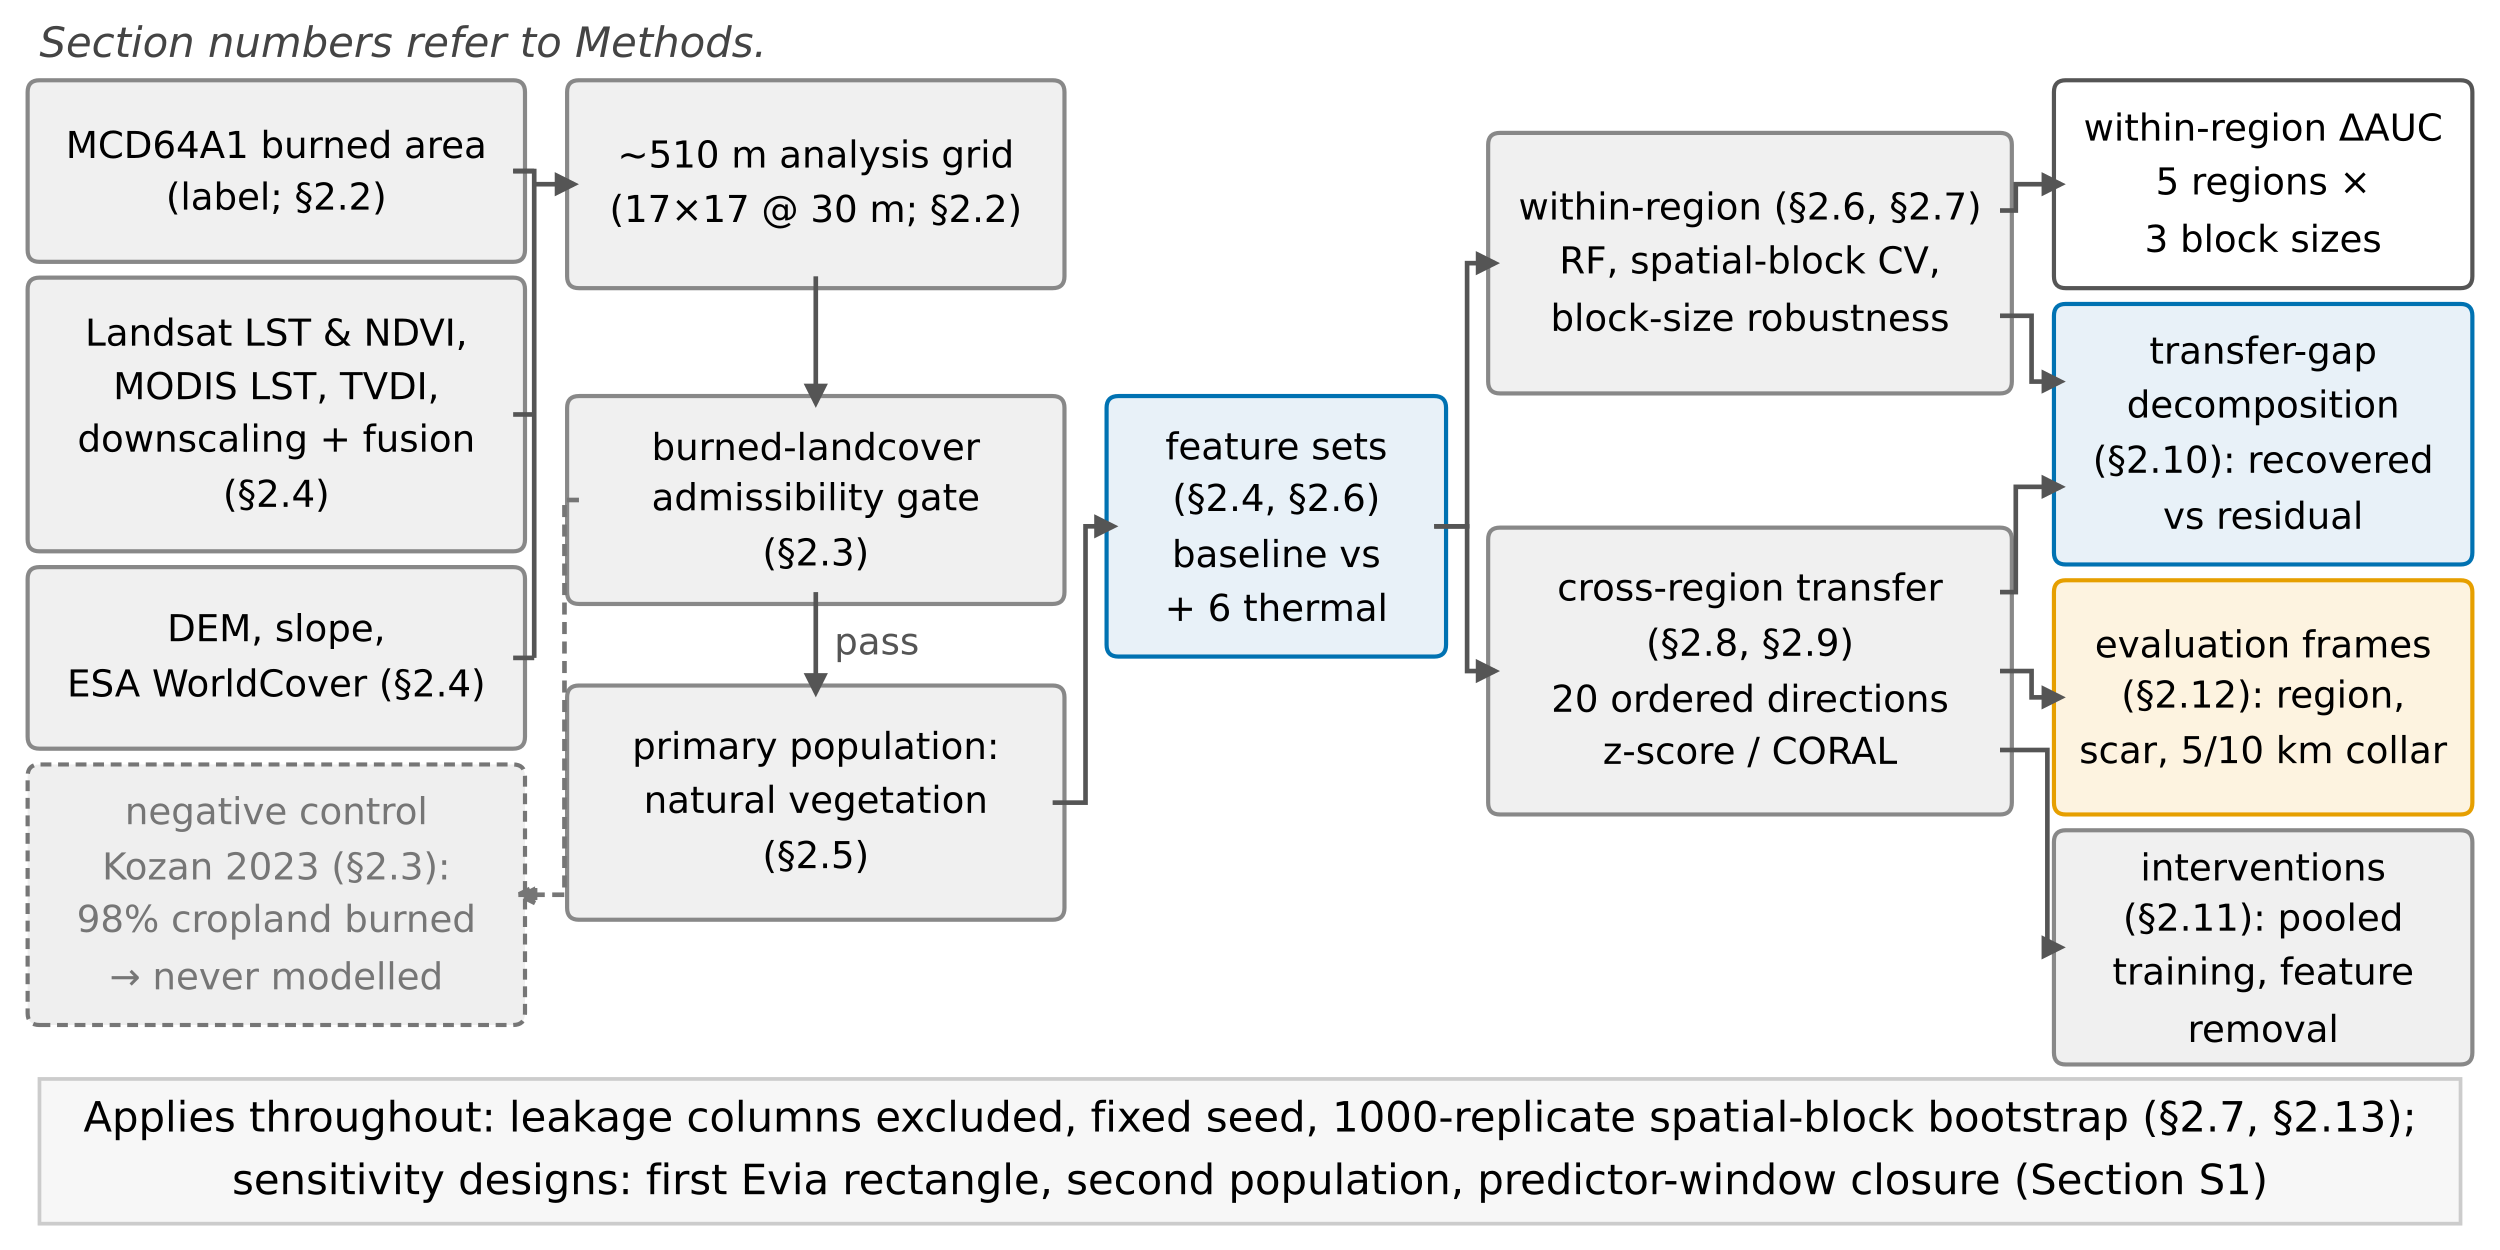
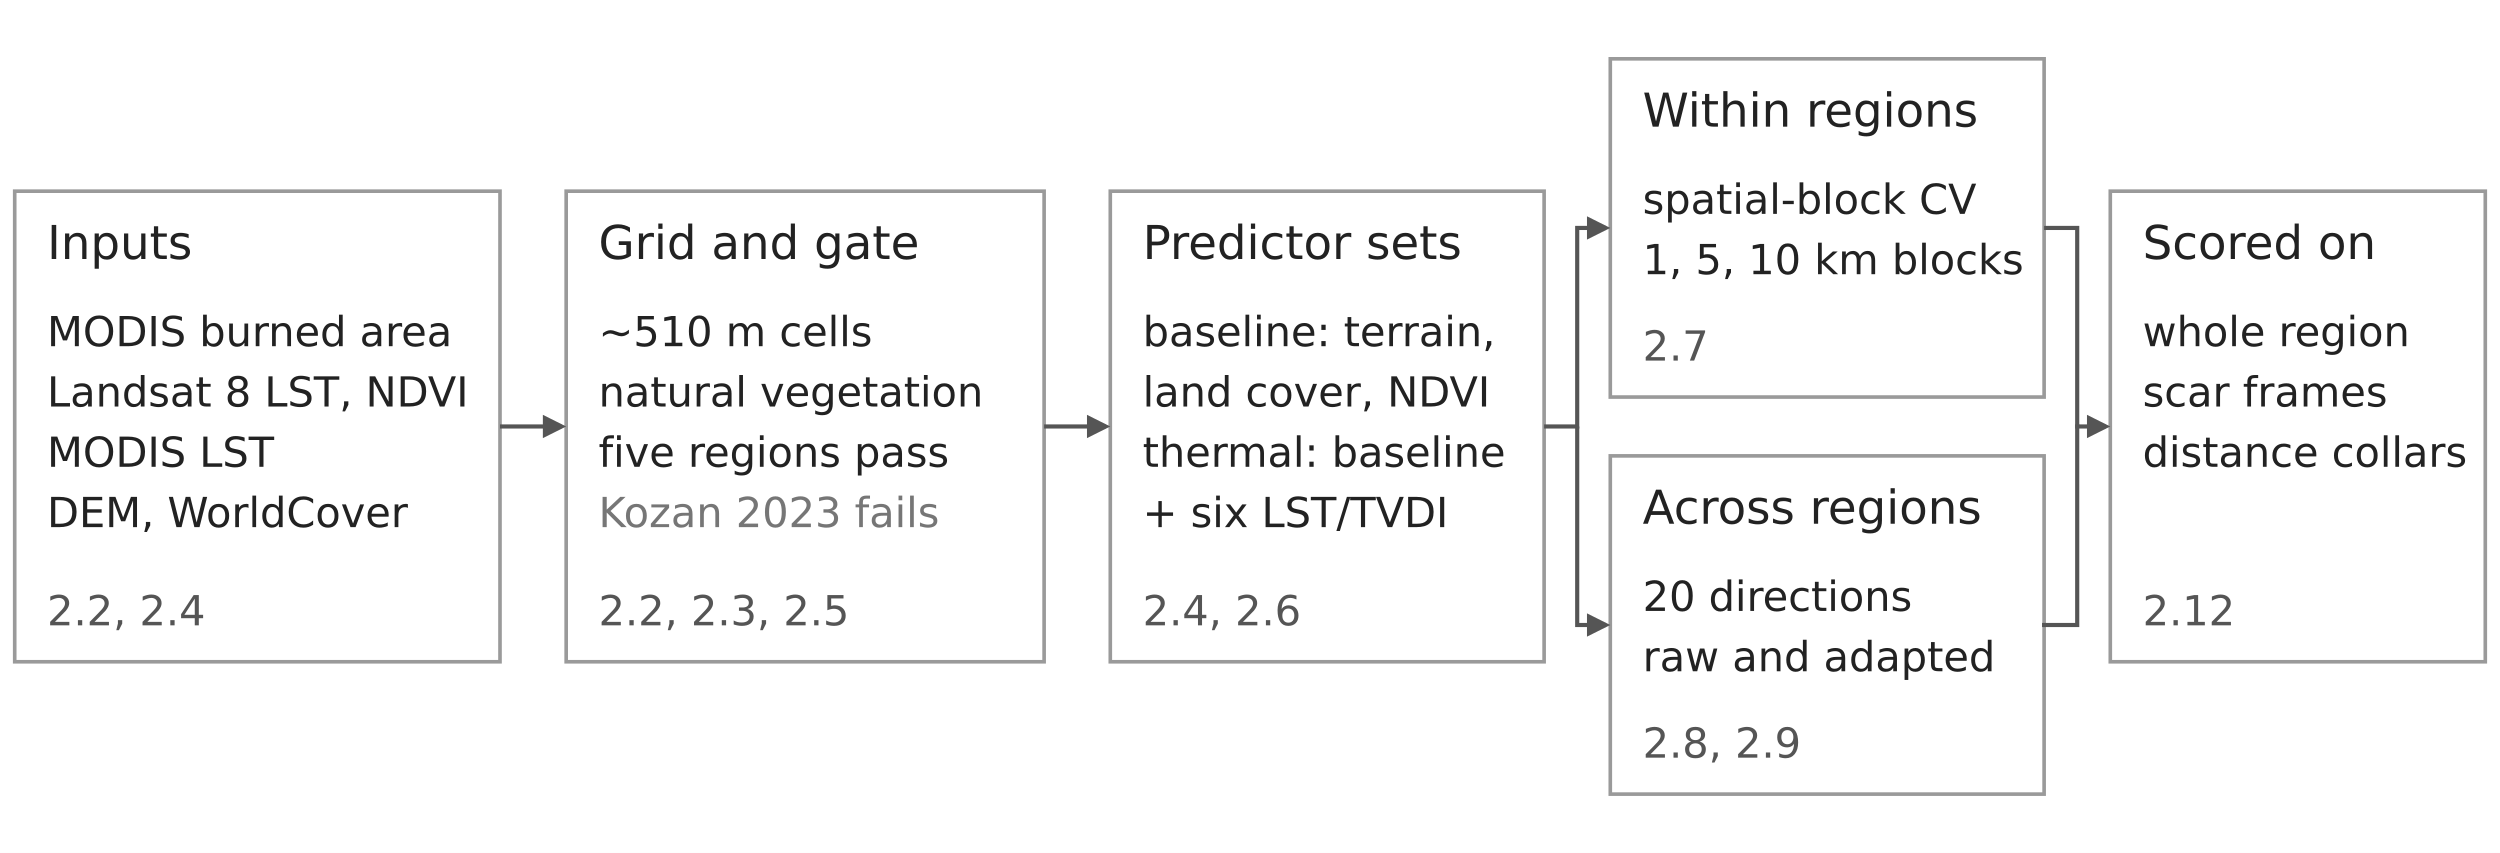
- <svg xmlns="http://www.w3.org/2000/svg" width="538.583pt" height="269.291pt" viewBox="0 0 538.583 269.291" version="1.1">
+ <svg xmlns="http://www.w3.org/2000/svg" width="481.89pt" height="164.409pt" viewBox="0 0 481.89 164.409" version="1.1">
  <defs>
    <style type="text/css">*{stroke-linejoin: round; stroke-linecap: butt}</style>
  </defs>
  <g id="figure_1">
    <g id="patch_1">
-       <path d="M 0 269.291  L 538.583 269.291  L 538.583 0  L 0 0  z " style="fill: #ffffff" />
+       <path d="M 0 164.409  L 481.89 164.409  L 481.89 0  L 0 0  z " style="fill: #ffffff" />
    </g>
    <g id="axes_1">
      <g id="patch_2">
-         <path d="M 8.504 56.409  L 110.551 56.409  Q 113.102 56.409 113.102 53.858  L 113.102 19.843  Q 113.102 17.291 110.551 17.291  L 8.504 17.291  Q 5.953 17.291 5.953 19.843  L 5.953 53.858  Q 5.953 56.409 8.504 56.409  z " clip-path="url(#p67524bcb61)" style="fill: #f0f0f0; stroke: #888888; stroke-width: 0.9; stroke-linejoin: miter" />
+         <path d="M 2.835 127.559  L 96.378 127.559  L 96.378 36.85  L 2.835 36.85  z " clip-path="url(#p1f05917c35)" style="fill: #ffffff; stroke: #9a9a9a; stroke-width: 0.7; stroke-linejoin: miter" />
      </g>
      <g id="patch_3">
-         <path d="M 8.504 118.772  L 110.551 118.772  Q 113.102 118.772 113.102 116.22  L 113.102 62.362  Q 113.102 59.811 110.551 59.811  L 8.504 59.811  Q 5.953 59.811 5.953 62.362  L 5.953 116.22  Q 5.953 118.772 8.504 118.772  z " clip-path="url(#p67524bcb61)" style="fill: #f0f0f0; stroke: #888888; stroke-width: 0.9; stroke-linejoin: miter" />
+         <path d="M 109.134 127.559  L 201.26 127.559  L 201.26 36.85  L 109.134 36.85  z " clip-path="url(#p1f05917c35)" style="fill: #ffffff; stroke: #9a9a9a; stroke-width: 0.7; stroke-linejoin: miter" />
      </g>
      <g id="patch_4">
-         <path d="M 8.504 161.291  L 110.551 161.291  Q 113.102 161.291 113.102 158.74  L 113.102 124.724  Q 113.102 122.173 110.551 122.173  L 8.504 122.173  Q 5.953 122.173 5.953 124.724  L 5.953 158.74  Q 5.953 161.291 8.504 161.291  z " clip-path="url(#p67524bcb61)" style="fill: #f0f0f0; stroke: #888888; stroke-width: 0.9; stroke-linejoin: miter" />
+         <path d="M 214.016 127.559  L 297.638 127.559  L 297.638 36.85  L 214.016 36.85  z " clip-path="url(#p1f05917c35)" style="fill: #ffffff; stroke: #9a9a9a; stroke-width: 0.7; stroke-linejoin: miter" />
      </g>
      <g id="patch_5">
-         <path d="M 8.504 220.819  L 110.551 220.819  Q 113.102 220.819 113.102 218.268  L 113.102 167.244  Q 113.102 164.693 110.551 164.693  L 8.504 164.693  Q 5.953 164.693 5.953 167.244  L 5.953 218.268  Q 5.953 220.819 8.504 220.819  z " clip-path="url(#p67524bcb61)" style="fill: #efefef; stroke-dasharray: 2.34,1.44; stroke-dashoffset: 0; stroke: #767676; stroke-width: 0.9; stroke-linejoin: miter" />
+         <path d="M 310.394 76.535  L 394.016 76.535  L 394.016 11.339  L 310.394 11.339  z " clip-path="url(#p1f05917c35)" style="fill: #ffffff; stroke: #9a9a9a; stroke-width: 0.7; stroke-linejoin: miter" />
      </g>
      <g id="patch_6">
-         <path d="M 124.724 62.079  L 226.772 62.079  Q 229.323 62.079 229.323 59.528  L 229.323 19.843  Q 229.323 17.291 226.772 17.291  L 124.724 17.291  Q 122.173 17.291 122.173 19.843  L 122.173 59.528  Q 122.173 62.079 124.724 62.079  z " clip-path="url(#p67524bcb61)" style="fill: #f0f0f0; stroke: #888888; stroke-width: 0.9; stroke-linejoin: miter" />
+         <path d="M 310.394 153.071  L 394.016 153.071  L 394.016 87.874  L 310.394 87.874  z " clip-path="url(#p1f05917c35)" style="fill: #ffffff; stroke: #9a9a9a; stroke-width: 0.7; stroke-linejoin: miter" />
      </g>
      <g id="patch_7">
-         <path d="M 124.724 130.11  L 226.772 130.11  Q 229.323 130.11 229.323 127.559  L 229.323 87.874  Q 229.323 85.323 226.772 85.323  L 124.724 85.323  Q 122.173 85.323 122.173 87.874  L 122.173 127.559  Q 122.173 130.11 124.724 130.11  z " clip-path="url(#p67524bcb61)" style="fill: #f0f0f0; stroke: #888888; stroke-width: 0.9; stroke-linejoin: miter" />
+         <path d="M 406.772 127.559  L 479.055 127.559  L 479.055 36.85  L 406.772 36.85  z " clip-path="url(#p1f05917c35)" style="fill: #ffffff; stroke: #9a9a9a; stroke-width: 0.7; stroke-linejoin: miter" />
      </g>
      <g id="patch_8">
-         <path d="M 124.724 198.142  L 226.772 198.142  Q 229.323 198.142 229.323 195.591  L 229.323 150.236  Q 229.323 147.685 226.772 147.685  L 124.724 147.685  Q 122.173 147.685 122.173 150.236  L 122.173 195.591  Q 122.173 198.142 124.724 198.142  z " clip-path="url(#p67524bcb61)" style="fill: #f0f0f0; stroke: #888888; stroke-width: 0.9; stroke-linejoin: miter" />
+         <path d="M 96.378 82.205  L 108.239 82.205  " clip-path="url(#p1f05917c35)" style="fill: none; stroke: #555555; stroke-width: 0.8; stroke-linejoin: miter" />
+         <path d="M 105.039 80.605  L 108.239 82.205  L 105.039 83.805  z " clip-path="url(#p1f05917c35)" style="fill: #555555; stroke: #555555; stroke-width: 0.8; stroke-linejoin: miter" />
      </g>
      <g id="patch_9">
-         <path d="M 240.945 141.449  L 308.976 141.449  Q 311.528 141.449 311.528 138.898  L 311.528 87.874  Q 311.528 85.323 308.976 85.323  L 240.945 85.323  Q 238.394 85.323 238.394 87.874  L 238.394 138.898  Q 238.394 141.449 240.945 141.449  z " clip-path="url(#p67524bcb61)" style="fill: #e8f1f8; stroke: #0072b2; stroke-width: 0.9; stroke-linejoin: miter" />
+         <path d="M 201.26 82.205  L 213.121 82.205  " clip-path="url(#p1f05917c35)" style="fill: none; stroke: #555555; stroke-width: 0.8; stroke-linejoin: miter" />
+         <path d="M 209.921 80.605  L 213.121 82.205  L 209.921 83.805  z " clip-path="url(#p1f05917c35)" style="fill: #555555; stroke: #555555; stroke-width: 0.8; stroke-linejoin: miter" />
      </g>
      <g id="patch_10">
-         <path d="M 323.15 84.756  L 430.866 84.756  Q 433.417 84.756 433.417 82.205  L 433.417 31.181  Q 433.417 28.63 430.866 28.63  L 323.15 28.63  Q 320.598 28.63 320.598 31.181  L 320.598 82.205  Q 320.598 84.756 323.15 84.756  z " clip-path="url(#p67524bcb61)" style="fill: #f0f0f0; stroke: #888888; stroke-width: 0.9; stroke-linejoin: miter" />
+         <path d="M 297.638 82.205  L 304.016 82.205  L 304.016 43.937  L 309.499 43.937  " clip-path="url(#p1f05917c35)" style="fill: none; stroke: #555555; stroke-width: 0.8; stroke-linejoin: miter" />
+         <path d="M 306.299 42.337  L 309.499 43.937  L 306.299 45.537  z " clip-path="url(#p1f05917c35)" style="fill: #555555; stroke: #555555; stroke-width: 0.8; stroke-linejoin: miter" />
      </g>
      <g id="patch_11">
-         <path d="M 323.15 175.465  L 430.866 175.465  Q 433.417 175.465 433.417 172.913  L 433.417 116.22  Q 433.417 113.669 430.866 113.669  L 323.15 113.669  Q 320.598 113.669 320.598 116.22  L 320.598 172.913  Q 320.598 175.465 323.15 175.465  z " clip-path="url(#p67524bcb61)" style="fill: #f0f0f0; stroke: #888888; stroke-width: 0.9; stroke-linejoin: miter" />
+         <path d="M 304.016 82.205  L 304.016 120.472  L 309.499 120.472  " clip-path="url(#p1f05917c35)" style="fill: none; stroke: #555555; stroke-width: 0.8; stroke-linejoin: miter" />
+         <path d="M 306.299 118.872  L 309.499 120.472  L 306.299 122.072  z " clip-path="url(#p1f05917c35)" style="fill: #555555; stroke: #555555; stroke-width: 0.8; stroke-linejoin: miter" />
      </g>
      <g id="patch_12">
-         <path d="M 445.039 62.079  L 530.079 62.079  Q 532.63 62.079 532.63 59.528  L 532.63 19.843  Q 532.63 17.291 530.079 17.291  L 445.039 17.291  Q 442.488 17.291 442.488 19.843  L 442.488 59.528  Q 442.488 62.079 445.039 62.079  z " clip-path="url(#p67524bcb61)" style="fill: #ffffff; stroke: #555555; stroke-width: 0.9; stroke-linejoin: miter" />
+         <path d="M 394.016 43.937  L 400.394 43.937  L 400.394 82.205  L 405.877 82.205  " clip-path="url(#p1f05917c35)" style="fill: none; stroke: #555555; stroke-width: 0.8; stroke-linejoin: miter" />
+         <path d="M 402.677 80.605  L 405.877 82.205  L 402.677 83.805  z " clip-path="url(#p1f05917c35)" style="fill: #555555; stroke: #555555; stroke-width: 0.8; stroke-linejoin: miter" />
      </g>
-       <g id="patch_13">
-         <path d="M 445.039 121.606  L 530.079 121.606  Q 532.63 121.606 532.63 119.055  L 532.63 68.031  Q 532.63 65.48 530.079 65.48  L 445.039 65.48  Q 442.488 65.48 442.488 68.031  L 442.488 119.055  Q 442.488 121.606 445.039 121.606  z " clip-path="url(#p67524bcb61)" style="fill: #e8f1f8; stroke: #0072b2; stroke-width: 0.9; stroke-linejoin: miter" />
-       </g>
-       <g id="patch_14">
-         <path d="M 445.039 175.465  L 530.079 175.465  Q 532.63 175.465 532.63 172.913  L 532.63 127.559  Q 532.63 125.008 530.079 125.008  L 445.039 125.008  Q 442.488 125.008 442.488 127.559  L 442.488 172.913  Q 442.488 175.465 445.039 175.465  z " clip-path="url(#p67524bcb61)" style="fill: #fdf3e0; stroke: #e69f00; stroke-width: 0.9; stroke-linejoin: miter" />
-       </g>
-       <g id="patch_15">
-         <path d="M 445.039 229.323  L 530.079 229.323  Q 532.63 229.323 532.63 226.772  L 532.63 181.417  Q 532.63 178.866 530.079 178.866  L 445.039 178.866  Q 442.488 178.866 442.488 181.417  L 442.488 226.772  Q 442.488 229.323 445.039 229.323  z " clip-path="url(#p67524bcb61)" style="fill: #f0f0f0; stroke: #888888; stroke-width: 0.9; stroke-linejoin: miter" />
-       </g>
-       <g id="patch_16">
-         <path d="M 8.504 263.622  L 530.079 263.622  L 530.079 232.441  L 8.504 232.441  z " clip-path="url(#p67524bcb61)" style="fill: #f7f7f7; stroke: #cccccc; stroke-width: 0.8; stroke-linejoin: miter" />
-       </g>
-       <g id="patch_17">
-         <path d="M 110.551 36.85  L 115.087 36.85  L 115.087 141.732  " clip-path="url(#p67524bcb61)" style="fill: none; stroke: #555555; stroke-linejoin: miter" />
-       </g>
-       <g id="patch_18">
-         <path d="M 110.551 36.85  L 115.087 36.85  " clip-path="url(#p67524bcb61)" style="fill: none; stroke: #555555; stroke-linejoin: miter" />
-       </g>
-       <g id="patch_19">
-         <path d="M 110.551 89.291  L 115.087 89.291  " clip-path="url(#p67524bcb61)" style="fill: none; stroke: #555555; stroke-linejoin: miter" />
-       </g>
-       <g id="patch_20">
-         <path d="M 110.551 141.732  L 115.087 141.732  " clip-path="url(#p67524bcb61)" style="fill: none; stroke: #555555; stroke-linejoin: miter" />
-       </g>
-       <g id="patch_21">
-         <path d="M 115.087 39.685  L 123.606 39.685  " clip-path="url(#p67524bcb61)" style="fill: none; stroke: #555555; stroke-linejoin: miter" />
-         <path d="M 120.006 37.885  L 123.606 39.685  L 120.006 41.485  z " clip-path="url(#p67524bcb61)" style="fill: #555555; stroke: #555555; stroke-linejoin: miter" />
-       </g>
-       <g id="patch_22">
-         <path d="M 175.748 59.528  L 175.748 86.756  " clip-path="url(#p67524bcb61)" style="fill: none; stroke: #555555; stroke-linejoin: miter" />
-         <path d="M 177.548 83.156  L 175.748 86.756  L 173.948 83.156  z " clip-path="url(#p67524bcb61)" style="fill: #555555; stroke: #555555; stroke-linejoin: miter" />
-       </g>
-       <g id="patch_23">
-         <path d="M 175.748 127.559  L 175.748 149.118  " clip-path="url(#p67524bcb61)" style="fill: none; stroke: #555555; stroke-linejoin: miter" />
-         <path d="M 177.548 145.518  L 175.748 149.118  L 173.948 145.518  z " clip-path="url(#p67524bcb61)" style="fill: #555555; stroke: #555555; stroke-linejoin: miter" />
-       </g>
-       <g id="patch_24">
-         <path d="M 124.724 107.717  L 121.606 107.717  L 121.606 192.756  L 111.669 192.756  " clip-path="url(#p67524bcb61)" style="fill: none; stroke-dasharray: 2.6,1.6; stroke-dashoffset: 0; stroke: #767676; stroke-linejoin: miter" />
-         <path d="M 115.269 194.556  L 111.669 192.756  L 115.269 190.956  z " clip-path="url(#p67524bcb61)" style="fill: #767676; stroke-dasharray: 2.6,1.6; stroke-dashoffset: 0; stroke: #767676; stroke-linejoin: miter" />
-       </g>
-       <g id="patch_25">
-         <path d="M 226.772 172.913  L 233.858 172.913  L 233.858 113.386  L 239.827 113.386  " clip-path="url(#p67524bcb61)" style="fill: none; stroke: #555555; stroke-linejoin: miter" />
-         <path d="M 236.227 111.586  L 239.827 113.386  L 236.227 115.186  z " clip-path="url(#p67524bcb61)" style="fill: #555555; stroke: #555555; stroke-linejoin: miter" />
-       </g>
-       <g id="patch_26">
-         <path d="M 308.976 113.386  L 316.063 113.386  L 316.063 56.693  L 322.032 56.693  " clip-path="url(#p67524bcb61)" style="fill: none; stroke: #555555; stroke-linejoin: miter" />
-         <path d="M 318.432 54.893  L 322.032 56.693  L 318.432 58.493  z " clip-path="url(#p67524bcb61)" style="fill: #555555; stroke: #555555; stroke-linejoin: miter" />
-       </g>
-       <g id="patch_27">
-         <path d="M 308.976 113.386  L 316.063 113.386  L 316.063 144.567  L 322.032 144.567  " clip-path="url(#p67524bcb61)" style="fill: none; stroke: #555555; stroke-linejoin: miter" />
-         <path d="M 318.432 142.767  L 322.032 144.567  L 318.432 146.367  z " clip-path="url(#p67524bcb61)" style="fill: #555555; stroke: #555555; stroke-linejoin: miter" />
-       </g>
-       <g id="patch_28">
-         <path d="M 430.866 45.354  L 434.268 45.354  L 434.268 39.685  L 443.921 39.685  " clip-path="url(#p67524bcb61)" style="fill: none; stroke: #555555; stroke-linejoin: miter" />
-         <path d="M 440.321 37.885  L 443.921 39.685  L 440.321 41.485  z " clip-path="url(#p67524bcb61)" style="fill: #555555; stroke: #555555; stroke-linejoin: miter" />
-       </g>
-       <g id="patch_29">
-         <path d="M 430.866 68.031  L 437.669 68.031  L 437.669 82.205  L 443.921 82.205  " clip-path="url(#p67524bcb61)" style="fill: none; stroke: #555555; stroke-linejoin: miter" />
-         <path d="M 440.321 80.405  L 443.921 82.205  L 440.321 84.005  z " clip-path="url(#p67524bcb61)" style="fill: #555555; stroke: #555555; stroke-linejoin: miter" />
-       </g>
-       <g id="patch_30">
-         <path d="M 430.866 127.559  L 434.268 127.559  L 434.268 104.882  L 443.921 104.882  " clip-path="url(#p67524bcb61)" style="fill: none; stroke: #555555; stroke-linejoin: miter" />
-         <path d="M 440.321 103.082  L 443.921 104.882  L 440.321 106.682  z " clip-path="url(#p67524bcb61)" style="fill: #555555; stroke: #555555; stroke-linejoin: miter" />
-       </g>
-       <g id="patch_31">
-         <path d="M 430.866 144.567  L 437.669 144.567  L 437.669 150.236  L 443.921 150.236  " clip-path="url(#p67524bcb61)" style="fill: none; stroke: #555555; stroke-linejoin: miter" />
-         <path d="M 440.321 148.436  L 443.921 150.236  L 440.321 152.036  z " clip-path="url(#p67524bcb61)" style="fill: #555555; stroke: #555555; stroke-linejoin: miter" />
-       </g>
-       <g id="patch_32">
-         <path d="M 430.866 161.575  L 441.071 161.575  L 441.071 204.094  L 443.921 204.094  " clip-path="url(#p67524bcb61)" style="fill: none; stroke: #555555; stroke-linejoin: miter" />
-         <path d="M 440.321 202.294  L 443.921 204.094  L 440.321 205.894  z " clip-path="url(#p67524bcb61)" style="fill: #555555; stroke: #555555; stroke-linejoin: miter" />
+       <g id="line2d_1">
+         <path d="M 394.016 120.472  L 400.394 120.472  L 400.394 82.205  " clip-path="url(#p1f05917c35)" style="fill: none; stroke: #555555; stroke-width: 0.8; stroke-linejoin: miter; stroke-linecap: square" />
      </g>
      <g id="text_1">
-         <text style="font-size: 8px; font-family: 'DejaVu Sans', 'Bitstream Vera Sans', 'Computer Modern Sans Serif', 'Lucida Grande', 'Verdana', 'Geneva', 'Lucid', 'Arial', 'Helvetica', 'Avant Garde', sans-serif; text-anchor: start; fill: #555555" x="179.717" y="140.976" transform="rotate(-0 179.7165 140.9758)">pass</text>
+         <text style="font-size: 9px; font-family: 'DejaVu Sans', 'Bitstream Vera Sans', 'Computer Modern Sans Serif', 'Lucida Grande', 'Verdana', 'Geneva', 'Lucid', 'Arial', 'Helvetica', 'Avant Garde', sans-serif; text-anchor: start; fill: #222222" x="9.071" y="49.925" transform="rotate(-0 9.070866 49.92451)">Inputs</text>
      </g>
      <g id="text_2">
-         <text style="font-size: 9px; font-family: 'DejaVu Sans', 'Bitstream Vera Sans', 'Computer Modern Sans Serif', 'Lucida Grande', 'Verdana', 'Geneva', 'Lucid', 'Arial', 'Helvetica', 'Avant Garde', sans-serif" transform="translate(17.97759 243.7649)">Applies throughout: leakage columns excluded, fixed seed, 1000-replicate spatial-block bootstrap (§2.7, §2.13);</text>
-         <text style="font-size: 9px; font-family: 'DejaVu Sans', 'Bitstream Vera Sans', 'Computer Modern Sans Serif', 'Lucida Grande', 'Verdana', 'Geneva', 'Lucid', 'Arial', 'Helvetica', 'Avant Garde', sans-serif" transform="translate(50.00071 257.2649)">sensitivity designs: first Evia rectangle, second population, predictor-window closure (Section S1)</text>
+         <text style="font-size: 8px; font-family: 'DejaVu Sans', 'Bitstream Vera Sans', 'Computer Modern Sans Serif', 'Lucida Grande', 'Verdana', 'Geneva', 'Lucid', 'Arial', 'Helvetica', 'Avant Garde', sans-serif; text-anchor: start; fill: #222222" x="9.071" y="66.74" transform="rotate(-0 9.070866 66.74017)">MODIS burned area</text>
      </g>
      <g id="text_3">
-         <text style="font-style: italic; font-size: 9px; font-family: 'DejaVu Sans', 'Bitstream Vera Sans', 'Computer Modern Sans Serif', 'Lucida Grande', 'Verdana', 'Geneva', 'Lucid', 'Arial', 'Helvetica', 'Avant Garde', sans-serif; text-anchor: start; fill: #444444" x="8.504" y="12.26" transform="rotate(-0 8.503937 12.2595)">Section numbers refer to Methods.</text>
+         <text style="font-size: 8px; font-family: 'DejaVu Sans', 'Bitstream Vera Sans', 'Computer Modern Sans Serif', 'Lucida Grande', 'Verdana', 'Geneva', 'Lucid', 'Arial', 'Helvetica', 'Avant Garde', sans-serif; text-anchor: start; fill: #222222" x="9.071" y="78.362" transform="rotate(-0 9.070866 78.36222)">Landsat 8 LST, NDVI</text>
      </g>
      <g id="text_4">
-         <text style="font-size: 8px; font-family: 'DejaVu Sans', 'Bitstream Vera Sans', 'Computer Modern Sans Serif', 'Lucida Grande', 'Verdana', 'Geneva', 'Lucid', 'Arial', 'Helvetica', 'Avant Garde', sans-serif" transform="translate(14.18506 34.03289)">MCD64A1 burned area</text>
-         <text style="font-size: 8px; font-family: 'DejaVu Sans', 'Bitstream Vera Sans', 'Computer Modern Sans Serif', 'Lucida Grande', 'Verdana', 'Geneva', 'Lucid', 'Arial', 'Helvetica', 'Avant Garde', sans-serif" transform="translate(35.75193 45.16227)">(label; §2.2)</text>
+         <text style="font-size: 8px; font-family: 'DejaVu Sans', 'Bitstream Vera Sans', 'Computer Modern Sans Serif', 'Lucida Grande', 'Verdana', 'Geneva', 'Lucid', 'Arial', 'Helvetica', 'Avant Garde', sans-serif; text-anchor: start; fill: #222222" x="9.071" y="89.984" transform="rotate(-0 9.070866 89.98364)">MODIS LST</text>
      </g>
      <g id="text_5">
-         <text style="font-size: 8px; font-family: 'DejaVu Sans', 'Bitstream Vera Sans', 'Computer Modern Sans Serif', 'Lucida Grande', 'Verdana', 'Geneva', 'Lucid', 'Arial', 'Helvetica', 'Avant Garde', sans-serif" transform="translate(18.33568 74.46571)">Landsat LST &amp; NDVI,</text>
-         <text style="font-size: 8px; font-family: 'DejaVu Sans', 'Bitstream Vera Sans', 'Computer Modern Sans Serif', 'Lucida Grande', 'Verdana', 'Geneva', 'Lucid', 'Arial', 'Helvetica', 'Avant Garde', sans-serif" transform="translate(24.39256 85.99509)">MODIS LST, TVDI,</text>
-         <text style="font-size: 8px; font-family: 'DejaVu Sans', 'Bitstream Vera Sans', 'Computer Modern Sans Serif', 'Lucida Grande', 'Verdana', 'Geneva', 'Lucid', 'Arial', 'Helvetica', 'Avant Garde', sans-serif" transform="translate(16.68818 97.29884)">downscaling + fusion</text>
-         <text style="font-size: 8px; font-family: 'DejaVu Sans', 'Bitstream Vera Sans', 'Computer Modern Sans Serif', 'Lucida Grande', 'Verdana', 'Geneva', 'Lucid', 'Arial', 'Helvetica', 'Avant Garde', sans-serif" transform="translate(48.04506 109.1988)">(§2.4)</text>
+         <text style="font-size: 8px; font-family: 'DejaVu Sans', 'Bitstream Vera Sans', 'Computer Modern Sans Serif', 'Lucida Grande', 'Verdana', 'Geneva', 'Lucid', 'Arial', 'Helvetica', 'Avant Garde', sans-serif; text-anchor: start; fill: #222222" x="9.071" y="101.606" transform="rotate(-0 9.070866 101.6063)">DEM, WorldCover</text>
      </g>
      <g id="text_6">
-         <text style="font-size: 8px; font-family: 'DejaVu Sans', 'Bitstream Vera Sans', 'Computer Modern Sans Serif', 'Lucida Grande', 'Verdana', 'Geneva', 'Lucid', 'Arial', 'Helvetica', 'Avant Garde', sans-serif" transform="translate(36.01193 138.1398)">DEM, slope,</text>
-         <text style="font-size: 8px; font-family: 'DejaVu Sans', 'Bitstream Vera Sans', 'Computer Modern Sans Serif', 'Lucida Grande', 'Verdana', 'Geneva', 'Lucid', 'Arial', 'Helvetica', 'Avant Garde', sans-serif" transform="translate(14.44818 150.0442)">ESA WorldCover (§2.4)</text>
+         <text style="font-size: 8px; font-family: 'DejaVu Sans', 'Bitstream Vera Sans', 'Computer Modern Sans Serif', 'Lucida Grande', 'Verdana', 'Geneva', 'Lucid', 'Arial', 'Helvetica', 'Avant Garde', sans-serif; text-anchor: start; fill: #555555" x="9.071" y="120.535" transform="rotate(-0 9.070866 120.5348)">2.2, 2.4</text>
      </g>
      <g id="text_7">
-         <text style="font-size: 8px; font-family: 'DejaVu Sans', 'Bitstream Vera Sans', 'Computer Modern Sans Serif', 'Lucida Grande', 'Verdana', 'Geneva', 'Lucid', 'Arial', 'Helvetica', 'Avant Garde', sans-serif; fill: #767676" transform="translate(26.89631 177.5634)">negative control</text>
-         <text style="font-size: 8px; font-family: 'DejaVu Sans', 'Bitstream Vera Sans', 'Computer Modern Sans Serif', 'Lucida Grande', 'Verdana', 'Geneva', 'Lucid', 'Arial', 'Helvetica', 'Avant Garde', sans-serif; fill: #767676" transform="translate(22.01818 189.4634)">Kozan 2023 (§2.3):</text>
-         <text style="font-size: 8px; font-family: 'DejaVu Sans', 'Bitstream Vera Sans', 'Computer Modern Sans Serif', 'Lucida Grande', 'Verdana', 'Geneva', 'Lucid', 'Arial', 'Helvetica', 'Avant Garde', sans-serif; fill: #767676" transform="translate(16.53068 200.7634)">98% cropland burned</text>
-         <text style="font-size: 8px; font-family: 'DejaVu Sans', 'Bitstream Vera Sans', 'Computer Modern Sans Serif', 'Lucida Grande', 'Verdana', 'Geneva', 'Lucid', 'Arial', 'Helvetica', 'Avant Garde', sans-serif; fill: #767676" transform="translate(23.59631 213.1384)">→ never modelled</text>
+         <text style="font-size: 9px; font-family: 'DejaVu Sans', 'Bitstream Vera Sans', 'Computer Modern Sans Serif', 'Lucida Grande', 'Verdana', 'Geneva', 'Lucid', 'Arial', 'Helvetica', 'Avant Garde', sans-serif; text-anchor: start; fill: #222222" x="115.37" y="49.925" transform="rotate(-0 115.3701 49.92521)">Grid and gate</text>
      </g>
      <g id="text_8">
-         <text style="font-size: 8px; font-family: 'DejaVu Sans', 'Bitstream Vera Sans', 'Computer Modern Sans Serif', 'Lucida Grande', 'Verdana', 'Geneva', 'Lucid', 'Arial', 'Helvetica', 'Avant Garde', sans-serif" transform="translate(133.0218 36.09254)">~510 m analysis grid</text>
-         <text style="font-size: 8px; font-family: 'DejaVu Sans', 'Bitstream Vera Sans', 'Computer Modern Sans Serif', 'Lucida Grande', 'Verdana', 'Geneva', 'Lucid', 'Arial', 'Helvetica', 'Avant Garde', sans-serif" transform="translate(131.3149 47.82441)">(17×17 @ 30 m; §2.2)</text>
+         <text style="font-size: 8px; font-family: 'DejaVu Sans', 'Bitstream Vera Sans', 'Computer Modern Sans Serif', 'Lucida Grande', 'Verdana', 'Geneva', 'Lucid', 'Arial', 'Helvetica', 'Avant Garde', sans-serif; text-anchor: start; fill: #222222" x="115.37" y="66.74" transform="rotate(-0 115.3701 66.74017)">~510 m cells</text>
      </g>
      <g id="text_9">
-         <text style="font-size: 8px; font-family: 'DejaVu Sans', 'Bitstream Vera Sans', 'Computer Modern Sans Serif', 'Lucida Grande', 'Verdana', 'Geneva', 'Lucid', 'Arial', 'Helvetica', 'Avant Garde', sans-serif" transform="translate(140.3637 99.09904)">burned-landcover</text>
-         <text style="font-size: 8px; font-family: 'DejaVu Sans', 'Bitstream Vera Sans', 'Computer Modern Sans Serif', 'Lucida Grande', 'Verdana', 'Geneva', 'Lucid', 'Arial', 'Helvetica', 'Avant Garde', sans-serif" transform="translate(140.3712 109.924)">admissibility gate</text>
-         <text style="font-size: 8px; font-family: 'DejaVu Sans', 'Bitstream Vera Sans', 'Computer Modern Sans Serif', 'Lucida Grande', 'Verdana', 'Geneva', 'Lucid', 'Arial', 'Helvetica', 'Avant Garde', sans-serif" transform="translate(164.2655 121.824)">(§2.3)</text>
+         <text style="font-size: 8px; font-family: 'DejaVu Sans', 'Bitstream Vera Sans', 'Computer Modern Sans Serif', 'Lucida Grande', 'Verdana', 'Geneva', 'Lucid', 'Arial', 'Helvetica', 'Avant Garde', sans-serif; text-anchor: start; fill: #222222" x="115.37" y="78.362" transform="rotate(-0 115.3701 78.36222)">natural vegetation</text>
      </g>
      <g id="text_10">
-         <text style="font-size: 8px; font-family: 'DejaVu Sans', 'Bitstream Vera Sans', 'Computer Modern Sans Serif', 'Lucida Grande', 'Verdana', 'Geneva', 'Lucid', 'Arial', 'Helvetica', 'Avant Garde', sans-serif" transform="translate(136.1893 163.5209)">primary population:</text>
-         <text style="font-size: 8px; font-family: 'DejaVu Sans', 'Bitstream Vera Sans', 'Computer Modern Sans Serif', 'Lucida Grande', 'Verdana', 'Geneva', 'Lucid', 'Arial', 'Helvetica', 'Avant Garde', sans-serif" transform="translate(138.6699 175.1209)">natural vegetation</text>
-         <text style="font-size: 8px; font-family: 'DejaVu Sans', 'Bitstream Vera Sans', 'Computer Modern Sans Serif', 'Lucida Grande', 'Verdana', 'Geneva', 'Lucid', 'Arial', 'Helvetica', 'Avant Garde', sans-serif" transform="translate(164.2655 187.0209)">(§2.5)</text>
+         <text style="font-size: 8px; font-family: 'DejaVu Sans', 'Bitstream Vera Sans', 'Computer Modern Sans Serif', 'Lucida Grande', 'Verdana', 'Geneva', 'Lucid', 'Arial', 'Helvetica', 'Avant Garde', sans-serif; text-anchor: start; fill: #222222" x="115.37" y="89.984" transform="rotate(-0 115.3701 89.98426)">five regions pass</text>
      </g>
      <g id="text_11">
-         <text style="font-size: 8px; font-family: 'DejaVu Sans', 'Bitstream Vera Sans', 'Computer Modern Sans Serif', 'Lucida Grande', 'Verdana', 'Geneva', 'Lucid', 'Arial', 'Helvetica', 'Avant Garde', sans-serif" transform="translate(251.0513 98.96833)">feature sets</text>
-         <text style="font-size: 8px; font-family: 'DejaVu Sans', 'Bitstream Vera Sans', 'Computer Modern Sans Serif', 'Lucida Grande', 'Verdana', 'Geneva', 'Lucid', 'Arial', 'Helvetica', 'Avant Garde', sans-serif" transform="translate(252.5744 110.0933)">(§2.4, §2.6)</text>
-         <text style="font-size: 8px; font-family: 'DejaVu Sans', 'Bitstream Vera Sans', 'Computer Modern Sans Serif', 'Lucida Grande', 'Verdana', 'Geneva', 'Lucid', 'Arial', 'Helvetica', 'Avant Garde', sans-serif" transform="translate(252.4838 122.1683)">baseline vs</text>
-         <text style="font-size: 8px; font-family: 'DejaVu Sans', 'Bitstream Vera Sans', 'Computer Modern Sans Serif', 'Lucida Grande', 'Verdana', 'Geneva', 'Lucid', 'Arial', 'Helvetica', 'Avant Garde', sans-serif" transform="translate(250.9238 133.7683)">+ 6 thermal</text>
+         <text style="font-size: 8px; font-family: 'DejaVu Sans', 'Bitstream Vera Sans', 'Computer Modern Sans Serif', 'Lucida Grande', 'Verdana', 'Geneva', 'Lucid', 'Arial', 'Helvetica', 'Avant Garde', sans-serif; text-anchor: start; fill: #767676" x="115.37" y="101.606" transform="rotate(-0 115.3701 101.6063)">Kozan 2023 fails</text>
      </g>
      <g id="text_12">
-         <text style="font-size: 8px; font-family: 'DejaVu Sans', 'Bitstream Vera Sans', 'Computer Modern Sans Serif', 'Lucida Grande', 'Verdana', 'Geneva', 'Lucid', 'Arial', 'Helvetica', 'Avant Garde', sans-serif" transform="translate(327.1247 47.30041)">within-region (§2.6, §2.7)</text>
-         <text style="font-size: 8px; font-family: 'DejaVu Sans', 'Bitstream Vera Sans', 'Computer Modern Sans Serif', 'Lucida Grande', 'Verdana', 'Geneva', 'Lucid', 'Arial', 'Helvetica', 'Avant Garde', sans-serif" transform="translate(335.9404 58.90041)">RF, spatial-block CV,</text>
-         <text style="font-size: 8px; font-family: 'DejaVu Sans', 'Bitstream Vera Sans', 'Computer Modern Sans Serif', 'Lucida Grande', 'Verdana', 'Geneva', 'Lucid', 'Arial', 'Helvetica', 'Avant Garde', sans-serif" transform="translate(334.0304 71.27541)">block-size robustness</text>
+         <text style="font-size: 8px; font-family: 'DejaVu Sans', 'Bitstream Vera Sans', 'Computer Modern Sans Serif', 'Lucida Grande', 'Verdana', 'Geneva', 'Lucid', 'Arial', 'Helvetica', 'Avant Garde', sans-serif; text-anchor: start; fill: #555555" x="115.37" y="120.535" transform="rotate(-0 115.3701 120.5348)">2.2, 2.3, 2.5</text>
      </g>
      <g id="text_13">
-         <text style="font-size: 8px; font-family: 'DejaVu Sans', 'Bitstream Vera Sans', 'Computer Modern Sans Serif', 'Lucida Grande', 'Verdana', 'Geneva', 'Lucid', 'Arial', 'Helvetica', 'Avant Garde', sans-serif" transform="translate(335.476 129.3744)">cross-region transfer</text>
-         <text style="font-size: 8px; font-family: 'DejaVu Sans', 'Bitstream Vera Sans', 'Computer Modern Sans Serif', 'Lucida Grande', 'Verdana', 'Geneva', 'Lucid', 'Arial', 'Helvetica', 'Avant Garde', sans-serif" transform="translate(354.6216 141.2744)">(§2.8, §2.9)</text>
-         <text style="font-size: 8px; font-family: 'DejaVu Sans', 'Bitstream Vera Sans', 'Computer Modern Sans Serif', 'Lucida Grande', 'Verdana', 'Geneva', 'Lucid', 'Arial', 'Helvetica', 'Avant Garde', sans-serif" transform="translate(334.1829 153.3494)">20 ordered directions</text>
-         <text style="font-size: 8px; font-family: 'DejaVu Sans', 'Bitstream Vera Sans', 'Computer Modern Sans Serif', 'Lucida Grande', 'Verdana', 'Geneva', 'Lucid', 'Arial', 'Helvetica', 'Avant Garde', sans-serif" transform="translate(345.3029 164.5644)">z-score / CORAL</text>
+         <text style="font-size: 9px; font-family: 'DejaVu Sans', 'Bitstream Vera Sans', 'Computer Modern Sans Serif', 'Lucida Grande', 'Verdana', 'Geneva', 'Lucid', 'Arial', 'Helvetica', 'Avant Garde', sans-serif; text-anchor: start; fill: #222222" x="220.252" y="49.925" transform="rotate(-0 220.252 49.92521)">Predictor sets</text>
      </g>
      <g id="text_14">
-         <text style="font-size: 8px; font-family: 'DejaVu Sans', 'Bitstream Vera Sans', 'Computer Modern Sans Serif', 'Lucida Grande', 'Verdana', 'Geneva', 'Lucid', 'Arial', 'Helvetica', 'Avant Garde', sans-serif" transform="translate(448.8691 30.29254)">within-region ΔAUC</text>
-         <text style="font-size: 8px; font-family: 'DejaVu Sans', 'Bitstream Vera Sans', 'Computer Modern Sans Serif', 'Lucida Grande', 'Verdana', 'Geneva', 'Lucid', 'Arial', 'Helvetica', 'Avant Garde', sans-serif" transform="translate(464.3853 41.89254)">5 regions ×</text>
-         <text style="font-size: 8px; font-family: 'DejaVu Sans', 'Bitstream Vera Sans', 'Computer Modern Sans Serif', 'Lucida Grande', 'Verdana', 'Geneva', 'Lucid', 'Arial', 'Helvetica', 'Avant Garde', sans-serif" transform="translate(462.0184 54.26754)">3 block sizes</text>
+         <text style="font-size: 8px; font-family: 'DejaVu Sans', 'Bitstream Vera Sans', 'Computer Modern Sans Serif', 'Lucida Grande', 'Verdana', 'Geneva', 'Lucid', 'Arial', 'Helvetica', 'Avant Garde', sans-serif; text-anchor: start; fill: #222222" x="220.252" y="66.74" transform="rotate(-0 220.252 66.74017)">baseline: terrain,</text>
      </g>
      <g id="text_15">
-         <text style="font-size: 8px; font-family: 'DejaVu Sans', 'Bitstream Vera Sans', 'Computer Modern Sans Serif', 'Lucida Grande', 'Verdana', 'Geneva', 'Lucid', 'Arial', 'Helvetica', 'Avant Garde', sans-serif" transform="translate(463.0453 78.35081)">transfer-gap</text>
-         <text style="font-size: 8px; font-family: 'DejaVu Sans', 'Bitstream Vera Sans', 'Computer Modern Sans Serif', 'Lucida Grande', 'Verdana', 'Geneva', 'Lucid', 'Arial', 'Helvetica', 'Avant Garde', sans-serif" transform="translate(458.1716 89.95081)">decomposition</text>
-         <text style="font-size: 8px; font-family: 'DejaVu Sans', 'Bitstream Vera Sans', 'Computer Modern Sans Serif', 'Lucida Grande', 'Verdana', 'Geneva', 'Lucid', 'Arial', 'Helvetica', 'Avant Garde', sans-serif" transform="translate(450.8628 101.8552)">(§2.10): recovered</text>
-         <text style="font-size: 8px; font-family: 'DejaVu Sans', 'Bitstream Vera Sans', 'Computer Modern Sans Serif', 'Lucida Grande', 'Verdana', 'Geneva', 'Lucid', 'Arial', 'Helvetica', 'Avant Garde', sans-serif" transform="translate(465.9872 113.9258)">vs residual</text>
+         <text style="font-size: 8px; font-family: 'DejaVu Sans', 'Bitstream Vera Sans', 'Computer Modern Sans Serif', 'Lucida Grande', 'Verdana', 'Geneva', 'Lucid', 'Arial', 'Helvetica', 'Avant Garde', sans-serif; text-anchor: start; fill: #222222" x="220.252" y="78.362" transform="rotate(-0 220.252 78.36222)">land cover, NDVI</text>
      </g>
      <g id="text_16">
-         <text style="font-size: 8px; font-family: 'DejaVu Sans', 'Bitstream Vera Sans', 'Computer Modern Sans Serif', 'Lucida Grande', 'Verdana', 'Geneva', 'Lucid', 'Arial', 'Helvetica', 'Avant Garde', sans-serif" transform="translate(451.3034 141.6187)">evaluation frames</text>
-         <text style="font-size: 8px; font-family: 'DejaVu Sans', 'Bitstream Vera Sans', 'Computer Modern Sans Serif', 'Lucida Grande', 'Verdana', 'Geneva', 'Lucid', 'Arial', 'Helvetica', 'Avant Garde', sans-serif" transform="translate(456.9909 152.4437)">(§2.12): region,</text>
-         <text style="font-size: 8px; font-family: 'DejaVu Sans', 'Bitstream Vera Sans', 'Computer Modern Sans Serif', 'Lucida Grande', 'Verdana', 'Geneva', 'Lucid', 'Arial', 'Helvetica', 'Avant Garde', sans-serif" transform="translate(447.9353 164.4106)">scar, 5/10 km collar</text>
+         <text style="font-size: 8px; font-family: 'DejaVu Sans', 'Bitstream Vera Sans', 'Computer Modern Sans Serif', 'Lucida Grande', 'Verdana', 'Geneva', 'Lucid', 'Arial', 'Helvetica', 'Avant Garde', sans-serif; text-anchor: start; fill: #222222" x="220.252" y="89.984" transform="rotate(-0 220.252 89.98426)">thermal: baseline</text>
      </g>
      <g id="text_17">
-         <text style="font-size: 8px; font-family: 'DejaVu Sans', 'Bitstream Vera Sans', 'Computer Modern Sans Serif', 'Lucida Grande', 'Verdana', 'Geneva', 'Lucid', 'Arial', 'Helvetica', 'Avant Garde', sans-serif" transform="translate(461.1297 189.677)">interventions</text>
-         <text style="font-size: 8px; font-family: 'DejaVu Sans', 'Bitstream Vera Sans', 'Computer Modern Sans Serif', 'Lucida Grande', 'Verdana', 'Geneva', 'Lucid', 'Arial', 'Helvetica', 'Avant Garde', sans-serif" transform="translate(457.3666 200.502)">(§2.11): pooled</text>
-         <text style="font-size: 8px; font-family: 'DejaVu Sans', 'Bitstream Vera Sans', 'Computer Modern Sans Serif', 'Lucida Grande', 'Verdana', 'Geneva', 'Lucid', 'Arial', 'Helvetica', 'Avant Garde', sans-serif" transform="translate(455.0797 212.102)">training, feature</text>
-         <text style="font-size: 8px; font-family: 'DejaVu Sans', 'Bitstream Vera Sans', 'Computer Modern Sans Serif', 'Lucida Grande', 'Verdana', 'Geneva', 'Lucid', 'Arial', 'Helvetica', 'Avant Garde', sans-serif" transform="translate(471.2678 224.477)">removal</text>
+         <text style="font-size: 8px; font-family: 'DejaVu Sans', 'Bitstream Vera Sans', 'Computer Modern Sans Serif', 'Lucida Grande', 'Verdana', 'Geneva', 'Lucid', 'Arial', 'Helvetica', 'Avant Garde', sans-serif; text-anchor: start; fill: #222222" x="220.252" y="101.606" transform="rotate(-0 220.252 101.6063)">+ six LST/TVDI</text>
+       </g>
+       <g id="text_18">
+         <text style="font-size: 8px; font-family: 'DejaVu Sans', 'Bitstream Vera Sans', 'Computer Modern Sans Serif', 'Lucida Grande', 'Verdana', 'Geneva', 'Lucid', 'Arial', 'Helvetica', 'Avant Garde', sans-serif; text-anchor: start; fill: #555555" x="220.252" y="120.535" transform="rotate(-0 220.252 120.5348)">2.4, 2.6</text>
+       </g>
+       <g id="text_19">
+         <text style="font-size: 9px; font-family: 'DejaVu Sans', 'Bitstream Vera Sans', 'Computer Modern Sans Serif', 'Lucida Grande', 'Verdana', 'Geneva', 'Lucid', 'Arial', 'Helvetica', 'Avant Garde', sans-serif; text-anchor: start; fill: #222222" x="316.63" y="24.413" transform="rotate(-0 316.6299 24.4134)">Within regions</text>
+       </g>
+       <g id="text_20">
+         <text style="font-size: 8px; font-family: 'DejaVu Sans', 'Bitstream Vera Sans', 'Computer Modern Sans Serif', 'Lucida Grande', 'Verdana', 'Geneva', 'Lucid', 'Arial', 'Helvetica', 'Avant Garde', sans-serif; text-anchor: start; fill: #222222" x="316.63" y="41.228" transform="rotate(-0 316.6299 41.22836)">spatial-block CV</text>
+       </g>
+       <g id="text_21">
+         <text style="font-size: 8px; font-family: 'DejaVu Sans', 'Bitstream Vera Sans', 'Computer Modern Sans Serif', 'Lucida Grande', 'Verdana', 'Geneva', 'Lucid', 'Arial', 'Helvetica', 'Avant Garde', sans-serif; text-anchor: start; fill: #222222" x="316.63" y="52.85" transform="rotate(-0 316.6299 52.8504)">1, 5, 10 km blocks</text>
+       </g>
+       <g id="text_22">
+         <text style="font-size: 8px; font-family: 'DejaVu Sans', 'Bitstream Vera Sans', 'Computer Modern Sans Serif', 'Lucida Grande', 'Verdana', 'Geneva', 'Lucid', 'Arial', 'Helvetica', 'Avant Garde', sans-serif; text-anchor: start; fill: #555555" x="316.63" y="69.511" transform="rotate(-0 316.6299 69.5112)">2.7</text>
+       </g>
+       <g id="text_23">
+         <text style="font-size: 9px; font-family: 'DejaVu Sans', 'Bitstream Vera Sans', 'Computer Modern Sans Serif', 'Lucida Grande', 'Verdana', 'Geneva', 'Lucid', 'Arial', 'Helvetica', 'Avant Garde', sans-serif; text-anchor: start; fill: #222222" x="316.63" y="100.949" transform="rotate(-0 316.6299 100.9488)">Across regions</text>
+       </g>
+       <g id="text_24">
+         <text style="font-size: 8px; font-family: 'DejaVu Sans', 'Bitstream Vera Sans', 'Computer Modern Sans Serif', 'Lucida Grande', 'Verdana', 'Geneva', 'Lucid', 'Arial', 'Helvetica', 'Avant Garde', sans-serif; text-anchor: start; fill: #222222" x="316.63" y="117.764" transform="rotate(-0 316.6299 117.7638)">20 directions</text>
+       </g>
+       <g id="text_25">
+         <text style="font-size: 8px; font-family: 'DejaVu Sans', 'Bitstream Vera Sans', 'Computer Modern Sans Serif', 'Lucida Grande', 'Verdana', 'Geneva', 'Lucid', 'Arial', 'Helvetica', 'Avant Garde', sans-serif; text-anchor: start; fill: #222222" x="316.63" y="129.386" transform="rotate(-0 316.6299 129.3858)">raw and adapted</text>
+       </g>
+       <g id="text_26">
+         <text style="font-size: 8px; font-family: 'DejaVu Sans', 'Bitstream Vera Sans', 'Computer Modern Sans Serif', 'Lucida Grande', 'Verdana', 'Geneva', 'Lucid', 'Arial', 'Helvetica', 'Avant Garde', sans-serif; text-anchor: start; fill: #555555" x="316.63" y="146.047" transform="rotate(-0 316.6299 146.0466)">2.8, 2.9</text>
+       </g>
+       <g id="text_27">
+         <text style="font-size: 9px; font-family: 'DejaVu Sans', 'Bitstream Vera Sans', 'Computer Modern Sans Serif', 'Lucida Grande', 'Verdana', 'Geneva', 'Lucid', 'Arial', 'Helvetica', 'Avant Garde', sans-serif; text-anchor: start; fill: #222222" x="413.008" y="49.925" transform="rotate(-0 413.0079 49.92521)">Scored on</text>
+       </g>
+       <g id="text_28">
+         <text style="font-size: 8px; font-family: 'DejaVu Sans', 'Bitstream Vera Sans', 'Computer Modern Sans Serif', 'Lucida Grande', 'Verdana', 'Geneva', 'Lucid', 'Arial', 'Helvetica', 'Avant Garde', sans-serif; text-anchor: start; fill: #222222" x="413.008" y="66.74" transform="rotate(-0 413.0079 66.74017)">whole region</text>
+       </g>
+       <g id="text_29">
+         <text style="font-size: 8px; font-family: 'DejaVu Sans', 'Bitstream Vera Sans', 'Computer Modern Sans Serif', 'Lucida Grande', 'Verdana', 'Geneva', 'Lucid', 'Arial', 'Helvetica', 'Avant Garde', sans-serif; text-anchor: start; fill: #222222" x="413.008" y="78.362" transform="rotate(-0 413.0079 78.36222)">scar frames</text>
+       </g>
+       <g id="text_30">
+         <text style="font-size: 8px; font-family: 'DejaVu Sans', 'Bitstream Vera Sans', 'Computer Modern Sans Serif', 'Lucida Grande', 'Verdana', 'Geneva', 'Lucid', 'Arial', 'Helvetica', 'Avant Garde', sans-serif; text-anchor: start; fill: #222222" x="413.008" y="89.984" transform="rotate(-0 413.0079 89.98426)">distance collars</text>
+       </g>
+       <g id="text_31">
+         <text style="font-size: 8px; font-family: 'DejaVu Sans', 'Bitstream Vera Sans', 'Computer Modern Sans Serif', 'Lucida Grande', 'Verdana', 'Geneva', 'Lucid', 'Arial', 'Helvetica', 'Avant Garde', sans-serif; text-anchor: start; fill: #555555" x="413.008" y="120.535" transform="rotate(-0 413.0079 120.5348)">2.12</text>
      </g>
    </g>
  </g>
  <defs>
-     <clipPath id="p67524bcb61">
-       <rect x="0" y="0" width="538.583" height="269.291" />
+     <clipPath id="p1f05917c35">
+       <rect x="0" y="0" width="481.89" height="164.409" />
    </clipPath>
  </defs>
</svg>
